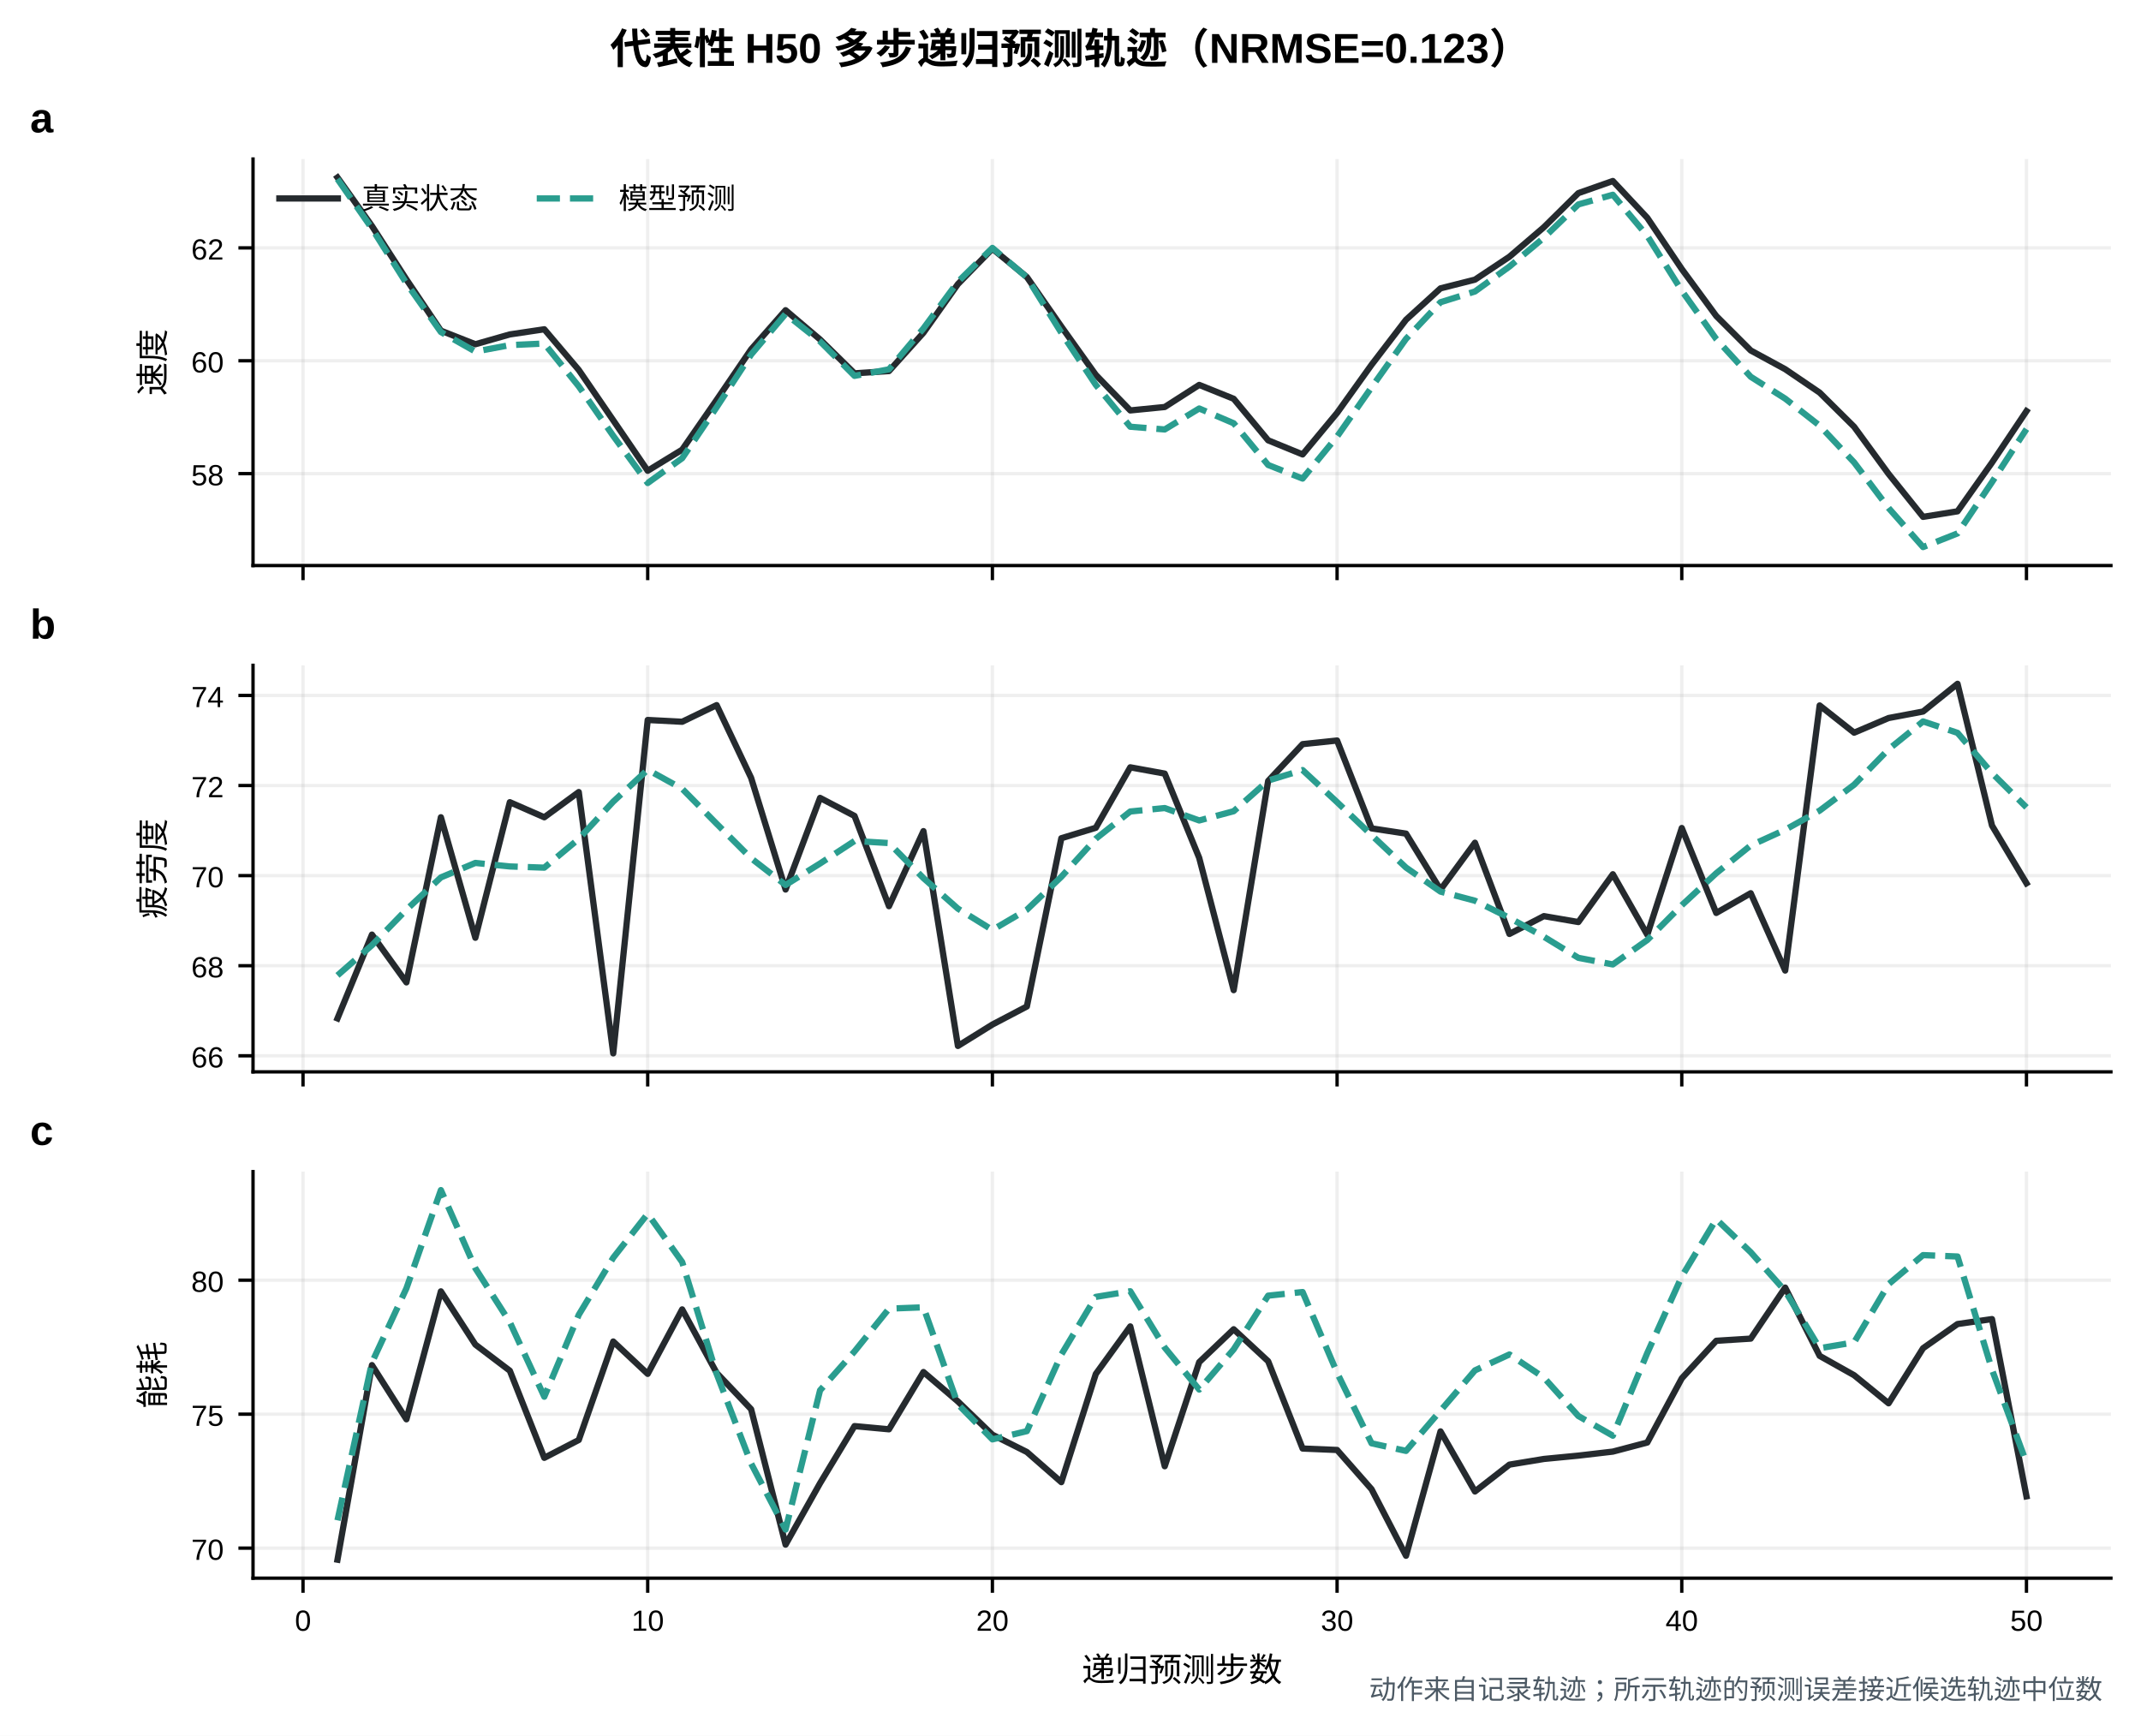
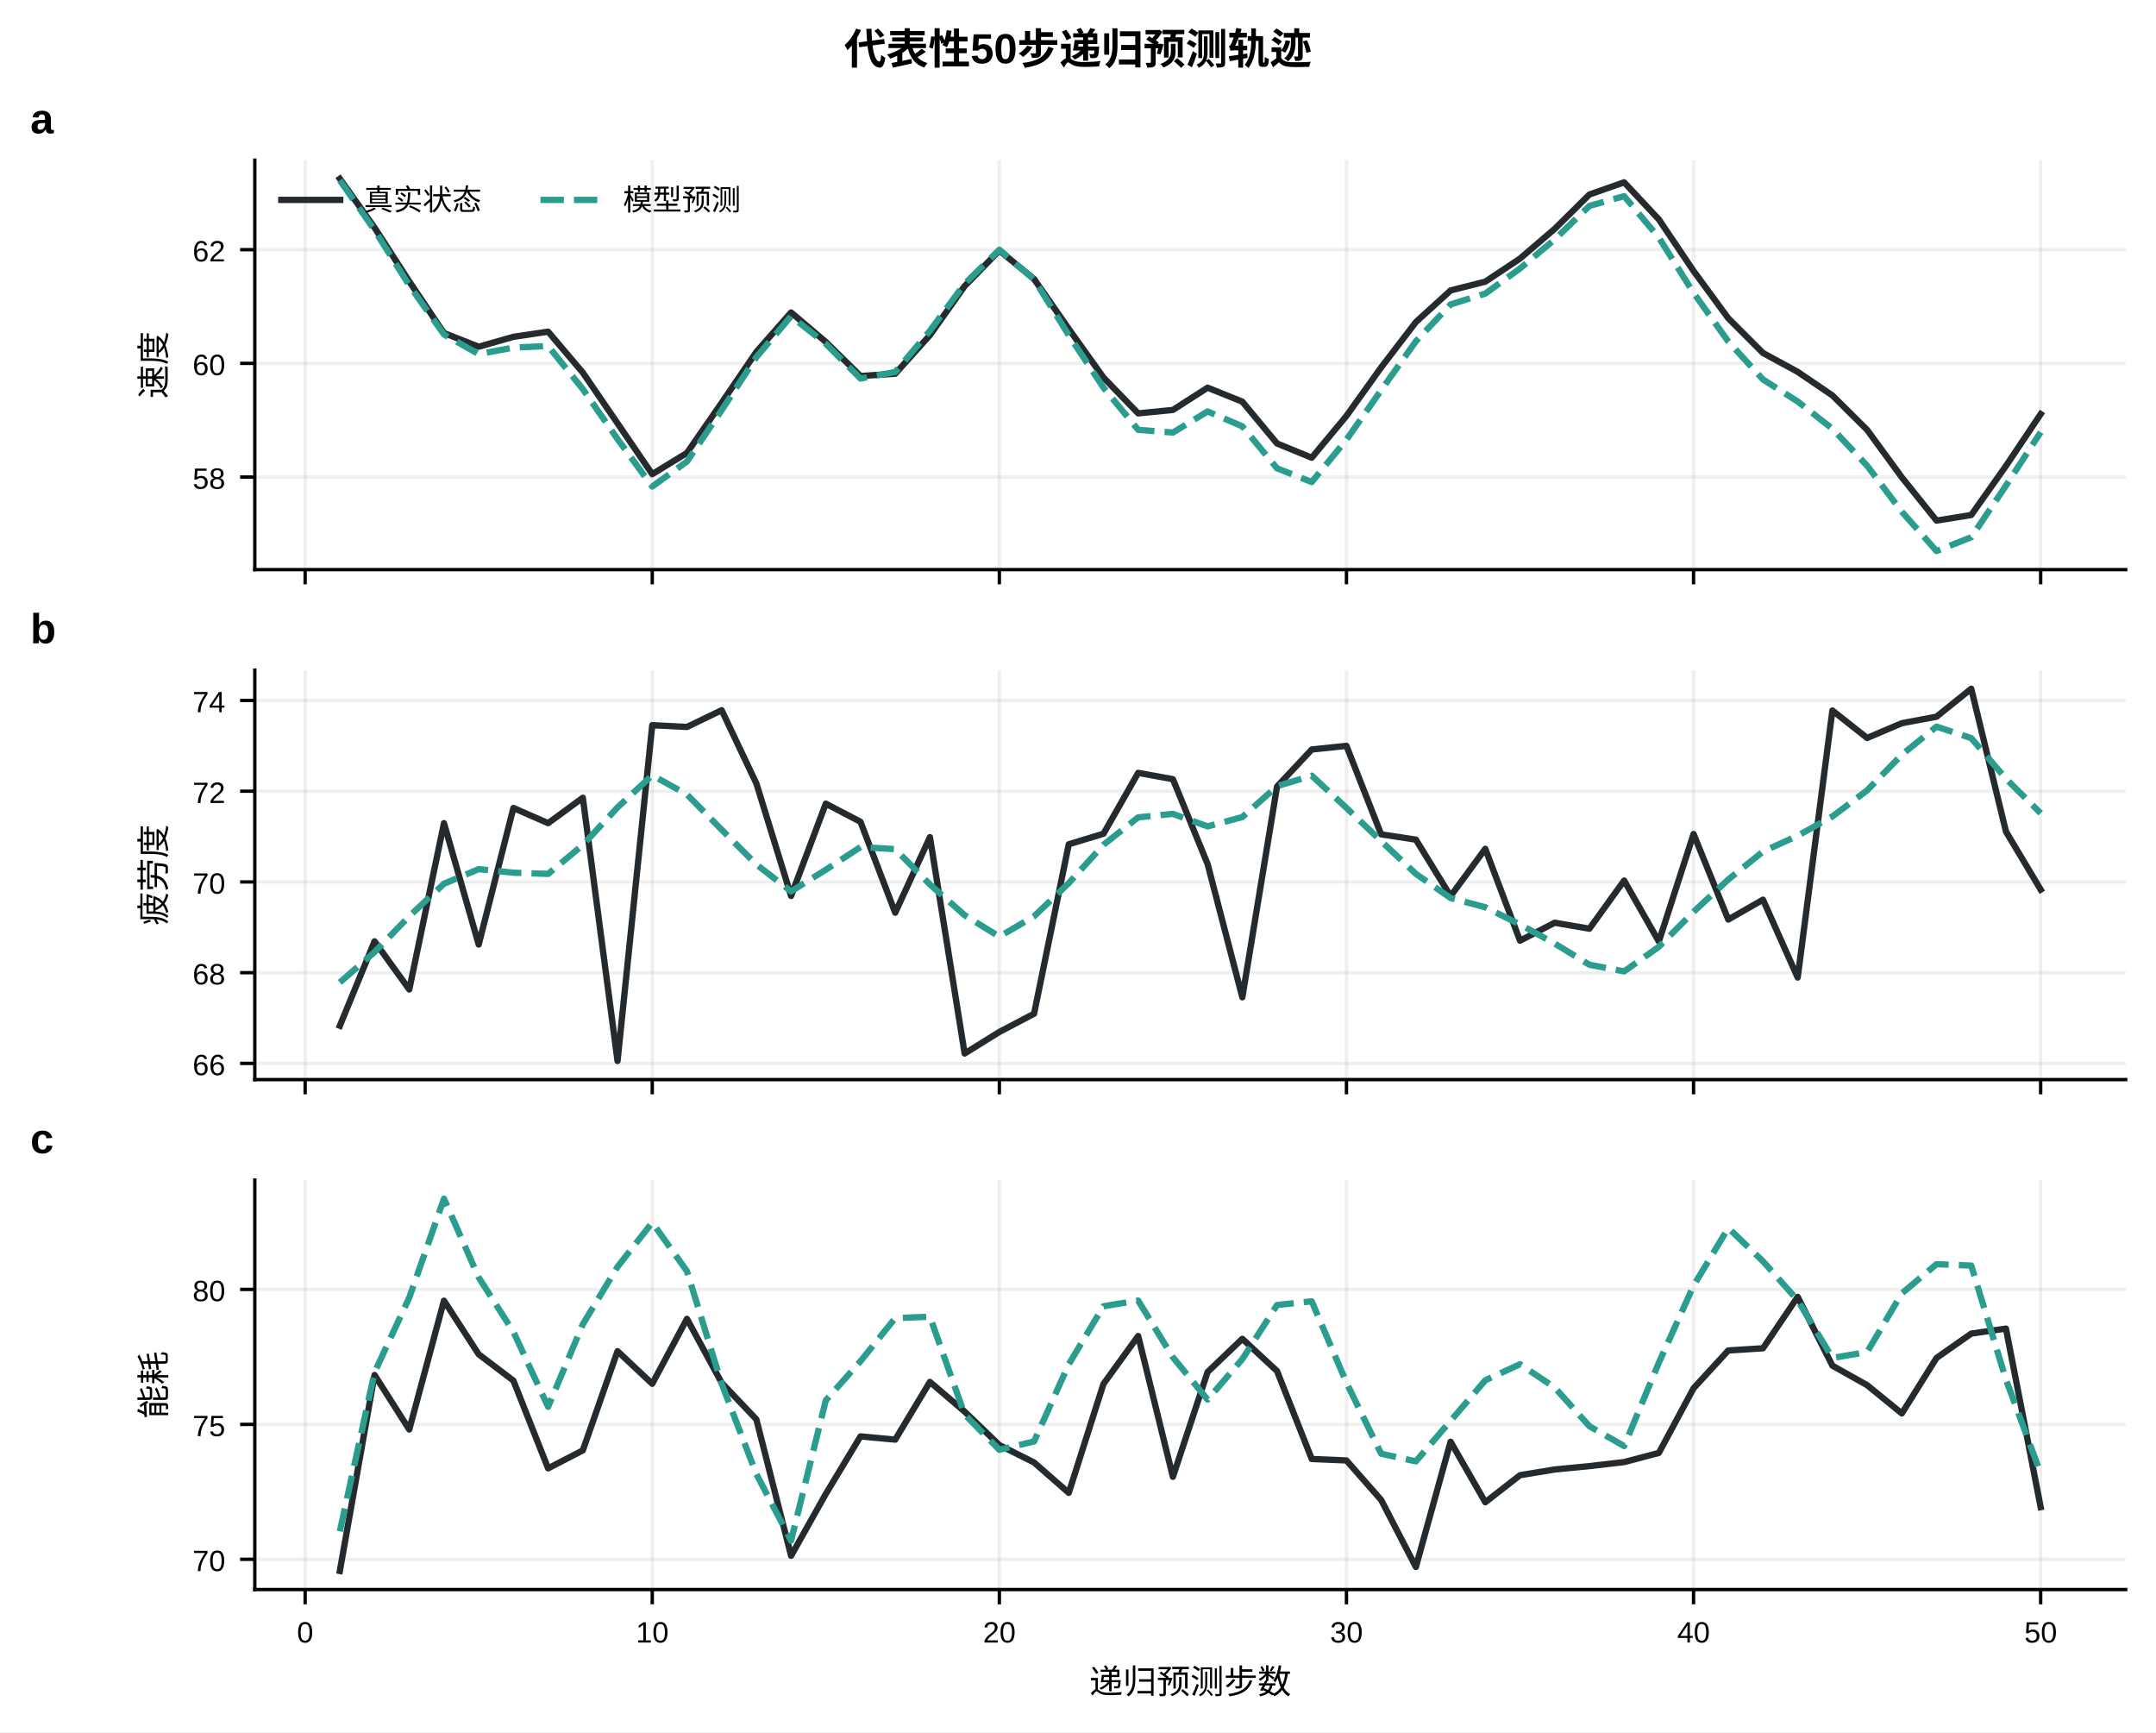
- <svg xmlns="http://www.w3.org/2000/svg" xmlns:xlink="http://www.w3.org/1999/xlink" width="512.399pt" height="415.409pt" viewBox="0 0 512.399 415.409" version="1.1">
+ <svg xmlns="http://www.w3.org/2000/svg" xmlns:xlink="http://www.w3.org/1999/xlink" width="512.399pt" height="411.6pt" viewBox="0 0 512.399 411.6" version="1.1">
  <defs>
    <style type="text/css">*{stroke-linejoin: round; stroke-linecap: butt}</style>
  </defs>
  <g id="figure_1">
    <g id="patch_1">
-       <path d="M 0 415.409 L 512.399 415.409 L 512.399 0 L 0 0 z " style="fill: #ffffff" />
+       <path d="M 0 411.6 L 512.399 411.6 L 512.399 0 L 0 0 z " style="fill: #ffffff" />
    </g>
    <g id="axes_1">
      <g id="patch_2">
        <path d="M 60.557 135.346 L 505.199 135.346 L 505.199 38.055 L 60.557 38.055 z " style="fill: #ffffff" />
      </g>
      <g id="matplotlib.axis_1">
        <g id="xtick_1">
          <g id="line2d_1">
-             <path d="M 72.519 135.346 L 72.519 38.055 " clip-path="url(#p8d17794833)" style="fill: none; stroke: #b0b0b0; stroke-opacity: 0.2; stroke-width: 0.8; stroke-linecap: square" />
+             <path d="M 72.519 135.346 L 72.519 38.055 " clip-path="url(#pbcc65c9c2d)" style="fill: none; stroke: #b0b0b0; stroke-opacity: 0.2; stroke-width: 0.8; stroke-linecap: square" />
          </g>
          <g id="line2d_2">
            <defs>
-               <path id="m38cd60b687" d="M 0 0 L 0 3.5 " style="stroke: #000000; stroke-width: 0.8" />
+               <path id="m2864d5e610" d="M 0 0 L 0 3.5 " style="stroke: #000000; stroke-width: 0.8" />
            </defs>
            <g>
-               <use xlink:href="#m38cd60b687" x="72.519" y="135.346" style="stroke: #000000; stroke-width: 0.8" />
+               <use xlink:href="#m2864d5e610" x="72.519" y="135.346" style="stroke: #000000; stroke-width: 0.8" />
            </g>
          </g>
        </g>
        <g id="xtick_2">
          <g id="line2d_3">
-             <path d="M 155.013 135.346 L 155.013 38.055 " clip-path="url(#p8d17794833)" style="fill: none; stroke: #b0b0b0; stroke-opacity: 0.2; stroke-width: 0.8; stroke-linecap: square" />
+             <path d="M 155.013 135.346 L 155.013 38.055 " clip-path="url(#pbcc65c9c2d)" style="fill: none; stroke: #b0b0b0; stroke-opacity: 0.2; stroke-width: 0.8; stroke-linecap: square" />
          </g>
          <g id="line2d_4">
            <g>
-               <use xlink:href="#m38cd60b687" x="155.013" y="135.346" style="stroke: #000000; stroke-width: 0.8" />
+               <use xlink:href="#m2864d5e610" x="155.013" y="135.346" style="stroke: #000000; stroke-width: 0.8" />
            </g>
          </g>
        </g>
        <g id="xtick_3">
          <g id="line2d_5">
-             <path d="M 237.507 135.346 L 237.507 38.055 " clip-path="url(#p8d17794833)" style="fill: none; stroke: #b0b0b0; stroke-opacity: 0.2; stroke-width: 0.8; stroke-linecap: square" />
+             <path d="M 237.507 135.346 L 237.507 38.055 " clip-path="url(#pbcc65c9c2d)" style="fill: none; stroke: #b0b0b0; stroke-opacity: 0.2; stroke-width: 0.8; stroke-linecap: square" />
          </g>
          <g id="line2d_6">
            <g>
-               <use xlink:href="#m38cd60b687" x="237.507" y="135.346" style="stroke: #000000; stroke-width: 0.8" />
+               <use xlink:href="#m2864d5e610" x="237.507" y="135.346" style="stroke: #000000; stroke-width: 0.8" />
            </g>
          </g>
        </g>
        <g id="xtick_4">
          <g id="line2d_7">
-             <path d="M 320 135.346 L 320 38.055 " clip-path="url(#p8d17794833)" style="fill: none; stroke: #b0b0b0; stroke-opacity: 0.2; stroke-width: 0.8; stroke-linecap: square" />
+             <path d="M 320 135.346 L 320 38.055 " clip-path="url(#pbcc65c9c2d)" style="fill: none; stroke: #b0b0b0; stroke-opacity: 0.2; stroke-width: 0.8; stroke-linecap: square" />
          </g>
          <g id="line2d_8">
            <g>
-               <use xlink:href="#m38cd60b687" x="320" y="135.346" style="stroke: #000000; stroke-width: 0.8" />
+               <use xlink:href="#m2864d5e610" x="320" y="135.346" style="stroke: #000000; stroke-width: 0.8" />
            </g>
          </g>
        </g>
        <g id="xtick_5">
          <g id="line2d_9">
-             <path d="M 402.494 135.346 L 402.494 38.055 " clip-path="url(#p8d17794833)" style="fill: none; stroke: #b0b0b0; stroke-opacity: 0.2; stroke-width: 0.8; stroke-linecap: square" />
+             <path d="M 402.494 135.346 L 402.494 38.055 " clip-path="url(#pbcc65c9c2d)" style="fill: none; stroke: #b0b0b0; stroke-opacity: 0.2; stroke-width: 0.8; stroke-linecap: square" />
          </g>
          <g id="line2d_10">
            <g>
-               <use xlink:href="#m38cd60b687" x="402.494" y="135.346" style="stroke: #000000; stroke-width: 0.8" />
+               <use xlink:href="#m2864d5e610" x="402.494" y="135.346" style="stroke: #000000; stroke-width: 0.8" />
            </g>
          </g>
        </g>
        <g id="xtick_6">
          <g id="line2d_11">
-             <path d="M 484.988 135.346 L 484.988 38.055 " clip-path="url(#p8d17794833)" style="fill: none; stroke: #b0b0b0; stroke-opacity: 0.2; stroke-width: 0.8; stroke-linecap: square" />
+             <path d="M 484.988 135.346 L 484.988 38.055 " clip-path="url(#pbcc65c9c2d)" style="fill: none; stroke: #b0b0b0; stroke-opacity: 0.2; stroke-width: 0.8; stroke-linecap: square" />
          </g>
          <g id="line2d_12">
            <g>
-               <use xlink:href="#m38cd60b687" x="484.988" y="135.346" style="stroke: #000000; stroke-width: 0.8" />
+               <use xlink:href="#m2864d5e610" x="484.988" y="135.346" style="stroke: #000000; stroke-width: 0.8" />
            </g>
          </g>
        </g>
      </g>
      <g id="matplotlib.axis_2">
        <g id="ytick_1">
          <g id="line2d_13">
-             <path d="M 60.557 113.352 L 505.199 113.352 " clip-path="url(#p8d17794833)" style="fill: none; stroke: #b0b0b0; stroke-opacity: 0.2; stroke-width: 0.8; stroke-linecap: square" />
+             <path d="M 60.557 113.352 L 505.199 113.352 " clip-path="url(#pbcc65c9c2d)" style="fill: none; stroke: #b0b0b0; stroke-opacity: 0.2; stroke-width: 0.8; stroke-linecap: square" />
          </g>
          <g id="line2d_14">
            <defs>
-               <path id="m1adb7c3f3a" d="M 0 0 L -3.5 0 " style="stroke: #000000; stroke-width: 0.8" />
+               <path id="m65faaedd4c" d="M 0 0 L -3.5 0 " style="stroke: #000000; stroke-width: 0.8" />
            </defs>
            <g>
-               <use xlink:href="#m1adb7c3f3a" x="60.557" y="113.352" style="stroke: #000000; stroke-width: 0.8" />
+               <use xlink:href="#m65faaedd4c" x="60.557" y="113.352" style="stroke: #000000; stroke-width: 0.8" />
            </g>
          </g>
          <g id="text_1">
            <text style="font: 7px 'Microsoft YaHei', 'Arial', 'DejaVu Sans', sans-serif; text-anchor: end" x="53.557" y="116.149" transform="rotate(-0 53.55707 116.1493)">58</text>
          </g>
        </g>
        <g id="ytick_2">
          <g id="line2d_15">
-             <path d="M 60.557 86.337 L 505.199 86.337 " clip-path="url(#p8d17794833)" style="fill: none; stroke: #b0b0b0; stroke-opacity: 0.2; stroke-width: 0.8; stroke-linecap: square" />
+             <path d="M 60.557 86.337 L 505.199 86.337 " clip-path="url(#pbcc65c9c2d)" style="fill: none; stroke: #b0b0b0; stroke-opacity: 0.2; stroke-width: 0.8; stroke-linecap: square" />
          </g>
          <g id="line2d_16">
            <g>
-               <use xlink:href="#m1adb7c3f3a" x="60.557" y="86.337" style="stroke: #000000; stroke-width: 0.8" />
+               <use xlink:href="#m65faaedd4c" x="60.557" y="86.337" style="stroke: #000000; stroke-width: 0.8" />
            </g>
          </g>
          <g id="text_2">
            <text style="font: 7px 'Microsoft YaHei', 'Arial', 'DejaVu Sans', sans-serif; text-anchor: end" x="53.557" y="89.135" transform="rotate(-0 53.55707 89.1352)">60</text>
          </g>
        </g>
        <g id="ytick_3">
          <g id="line2d_17">
-             <path d="M 60.557 59.323 L 505.199 59.323 " clip-path="url(#p8d17794833)" style="fill: none; stroke: #b0b0b0; stroke-opacity: 0.2; stroke-width: 0.8; stroke-linecap: square" />
+             <path d="M 60.557 59.323 L 505.199 59.323 " clip-path="url(#pbcc65c9c2d)" style="fill: none; stroke: #b0b0b0; stroke-opacity: 0.2; stroke-width: 0.8; stroke-linecap: square" />
          </g>
          <g id="line2d_18">
            <g>
-               <use xlink:href="#m1adb7c3f3a" x="60.557" y="59.323" style="stroke: #000000; stroke-width: 0.8" />
+               <use xlink:href="#m65faaedd4c" x="60.557" y="59.323" style="stroke: #000000; stroke-width: 0.8" />
            </g>
          </g>
          <g id="text_3">
            <text style="font: 7px 'Microsoft YaHei', 'Arial', 'DejaVu Sans', sans-serif; text-anchor: end" x="53.557" y="62.121" transform="rotate(-0 53.55707 62.12107)">62</text>
          </g>
        </g>
        <g id="text_4">
          <text style="font: 8px 'Microsoft YaHei', 'Arial', 'DejaVu Sans', sans-serif; text-anchor: middle" x="39.359" y="86.701" transform="rotate(-90 39.35863 86.70052)">速度</text>
        </g>
      </g>
      <g id="line2d_19">
-         <path d="M 80.768 42.477 L 89.017 54.086 L 97.267 66.876 L 105.516 79.131 L 113.766 82.382 L 122.015 80.031 L 130.264 78.801 L 138.514 88.536 L 146.763 100.578 L 155.013 112.661 L 163.262 107.614 L 171.511 95.713 L 179.761 83.61 L 188.01 74.239 L 196.26 81.24 L 204.509 89.346 L 212.758 88.801 L 221.008 79.63 L 229.257 67.982 L 237.507 59.529 L 245.756 66.294 L 254.005 78.151 L 262.255 89.704 L 270.504 98.221 L 278.754 97.402 L 287.003 92.115 L 295.252 95.434 L 303.502 105.375 L 311.751 108.752 L 320 98.816 L 328.25 87.298 L 336.499 76.527 L 344.749 69.009 L 352.998 66.925 L 361.247 61.437 L 369.497 54.371 L 377.746 46.214 L 385.996 43.318 L 394.245 52.134 L 402.494 64.382 L 410.744 75.619 L 418.993 83.869 L 427.243 88.352 L 435.492 93.958 L 443.741 102.133 L 451.991 113.418 L 460.24 123.694 L 468.49 122.366 L 476.739 110.703 L 484.988 98.387 " clip-path="url(#p8d17794833)" style="fill: none; stroke: #252a2e; stroke-width: 1.5; stroke-linecap: square" />
+         <path d="M 80.768 42.477 L 89.017 54.086 L 97.267 66.876 L 105.516 79.131 L 113.766 82.382 L 122.015 80.031 L 130.264 78.801 L 138.514 88.536 L 146.763 100.578 L 155.013 112.661 L 163.262 107.614 L 171.511 95.713 L 179.761 83.61 L 188.01 74.239 L 196.26 81.24 L 204.509 89.346 L 212.758 88.801 L 221.008 79.63 L 229.257 67.982 L 237.507 59.529 L 245.756 66.294 L 254.005 78.151 L 262.255 89.704 L 270.504 98.221 L 278.754 97.402 L 287.003 92.115 L 295.252 95.434 L 303.502 105.375 L 311.751 108.752 L 320 98.816 L 328.25 87.298 L 336.499 76.527 L 344.749 69.009 L 352.998 66.925 L 361.247 61.437 L 369.497 54.371 L 377.746 46.214 L 385.996 43.318 L 394.245 52.134 L 402.494 64.382 L 410.744 75.619 L 418.993 83.869 L 427.243 88.352 L 435.492 93.958 L 443.741 102.133 L 451.991 113.418 L 460.24 123.694 L 468.49 122.366 L 476.739 110.703 L 484.988 98.387 " clip-path="url(#pbcc65c9c2d)" style="fill: none; stroke: #252a2e; stroke-width: 1.5; stroke-linecap: square" />
      </g>
      <g id="line2d_20">
-         <path d="M 80.768 42.838 L 89.017 54.691 L 97.267 67.796 L 105.516 79.461 L 113.766 84.137 L 122.015 82.594 L 130.264 82.214 L 138.514 92.46 L 146.763 104.307 L 155.013 115.594 L 163.262 109.659 L 171.511 97.458 L 179.761 84.851 L 188.01 75.128 L 196.26 81.688 L 204.509 89.95 L 212.758 88.385 L 221.008 78.591 L 229.257 67.435 L 237.507 59.33 L 245.756 66.375 L 254.005 79.64 L 262.255 92.104 L 270.504 102.126 L 278.754 102.776 L 287.003 97.758 L 295.252 101.291 L 303.502 111.276 L 311.751 114.53 L 320 104.473 L 328.25 92.704 L 336.499 81.097 L 344.749 72.328 L 352.998 69.76 L 361.247 63.794 L 369.497 56.883 L 377.746 48.923 L 385.996 46.608 L 394.245 56.456 L 402.494 69.578 L 410.744 81.137 L 418.993 90.164 L 427.243 95.396 L 435.492 101.868 L 443.741 110.658 L 451.991 121.586 L 460.24 130.924 L 468.49 127.654 L 476.739 115.382 L 484.988 102.689 " clip-path="url(#p8d17794833)" style="fill: none; stroke-dasharray: 5.55,2.4; stroke-dashoffset: 0; stroke: #2a9d8f; stroke-width: 1.5" />
+         <path d="M 80.768 42.838 L 89.017 54.691 L 97.267 67.796 L 105.516 79.461 L 113.766 84.137 L 122.015 82.594 L 130.264 82.214 L 138.514 92.46 L 146.763 104.307 L 155.013 115.594 L 163.262 109.659 L 171.511 97.458 L 179.761 84.851 L 188.01 75.128 L 196.26 81.688 L 204.509 89.95 L 212.758 88.385 L 221.008 78.591 L 229.257 67.435 L 237.507 59.33 L 245.756 66.375 L 254.005 79.64 L 262.255 92.104 L 270.504 102.126 L 278.754 102.776 L 287.003 97.758 L 295.252 101.291 L 303.502 111.276 L 311.751 114.53 L 320 104.473 L 328.25 92.704 L 336.499 81.097 L 344.749 72.328 L 352.998 69.76 L 361.247 63.794 L 369.497 56.883 L 377.746 48.923 L 385.996 46.608 L 394.245 56.456 L 402.494 69.578 L 410.744 81.137 L 418.993 90.164 L 427.243 95.396 L 435.492 101.868 L 443.741 110.658 L 451.991 121.586 L 460.24 130.924 L 468.49 127.654 L 476.739 115.382 L 484.988 102.689 " clip-path="url(#pbcc65c9c2d)" style="fill: none; stroke-dasharray: 5.55,2.4; stroke-dashoffset: 0; stroke: #2a9d8f; stroke-width: 1.5" />
      </g>
      <g id="patch_3">
        <path d="M 60.557 135.346 L 60.557 38.055 " style="fill: none; stroke: #000000; stroke-width: 0.8; stroke-linejoin: miter; stroke-linecap: square" />
      </g>
      <g id="patch_4">
        <path d="M 60.557 135.346 L 505.199 135.346 " style="fill: none; stroke: #000000; stroke-width: 0.8; stroke-linejoin: miter; stroke-linecap: square" />
      </g>
      <g id="text_5">
        <text style="font: 700 10px 'Microsoft YaHei', 'Arial', 'DejaVu Sans', sans-serif; text-anchor: start" x="7.2" y="31.677" transform="rotate(-0 7.2 31.67696)">a</text>
      </g>
      <g id="legend_1">
        <g id="line2d_21">
          <path d="M 66.857 47.5 L 73.857 47.5 L 80.857 47.5 " style="fill: none; stroke: #252a2e; stroke-width: 1.5; stroke-linecap: square" />
        </g>
        <g id="text_6">
          <text style="font: 7px 'Microsoft YaHei', 'Arial', 'DejaVu Sans', sans-serif; text-anchor: start" x="86.457" y="49.95" transform="rotate(-0 86.45707 49.9502)">真实状态</text>
        </g>
        <g id="line2d_22">
          <path d="M 128.457 47.5 L 135.457 47.5 L 142.457 47.5 " style="fill: none; stroke-dasharray: 5.55,2.4; stroke-dashoffset: 0; stroke: #2a9d8f; stroke-width: 1.5" />
        </g>
        <g id="text_7">
          <text style="font: 7px 'Microsoft YaHei', 'Arial', 'DejaVu Sans', sans-serif; text-anchor: start" x="148.057" y="49.95" transform="rotate(-0 148.0571 49.9502)">模型预测</text>
        </g>
      </g>
    </g>
    <g id="axes_2">
      <g id="patch_5">
        <path d="M 60.557 256.513 L 505.199 256.513 L 505.199 159.221 L 60.557 159.221 z " style="fill: #ffffff" />
      </g>
      <g id="matplotlib.axis_3">
        <g id="xtick_7">
          <g id="line2d_23">
-             <path d="M 72.519 256.513 L 72.519 159.221 " clip-path="url(#p8d92308e08)" style="fill: none; stroke: #b0b0b0; stroke-opacity: 0.2; stroke-width: 0.8; stroke-linecap: square" />
+             <path d="M 72.519 256.513 L 72.519 159.221 " clip-path="url(#p72d948bd3f)" style="fill: none; stroke: #b0b0b0; stroke-opacity: 0.2; stroke-width: 0.8; stroke-linecap: square" />
          </g>
          <g id="line2d_24">
            <g>
-               <use xlink:href="#m38cd60b687" x="72.519" y="256.513" style="stroke: #000000; stroke-width: 0.8" />
+               <use xlink:href="#m2864d5e610" x="72.519" y="256.513" style="stroke: #000000; stroke-width: 0.8" />
            </g>
          </g>
        </g>
        <g id="xtick_8">
          <g id="line2d_25">
-             <path d="M 155.013 256.513 L 155.013 159.221 " clip-path="url(#p8d92308e08)" style="fill: none; stroke: #b0b0b0; stroke-opacity: 0.2; stroke-width: 0.8; stroke-linecap: square" />
+             <path d="M 155.013 256.513 L 155.013 159.221 " clip-path="url(#p72d948bd3f)" style="fill: none; stroke: #b0b0b0; stroke-opacity: 0.2; stroke-width: 0.8; stroke-linecap: square" />
          </g>
          <g id="line2d_26">
            <g>
-               <use xlink:href="#m38cd60b687" x="155.013" y="256.513" style="stroke: #000000; stroke-width: 0.8" />
+               <use xlink:href="#m2864d5e610" x="155.013" y="256.513" style="stroke: #000000; stroke-width: 0.8" />
            </g>
          </g>
        </g>
        <g id="xtick_9">
          <g id="line2d_27">
-             <path d="M 237.507 256.513 L 237.507 159.221 " clip-path="url(#p8d92308e08)" style="fill: none; stroke: #b0b0b0; stroke-opacity: 0.2; stroke-width: 0.8; stroke-linecap: square" />
+             <path d="M 237.507 256.513 L 237.507 159.221 " clip-path="url(#p72d948bd3f)" style="fill: none; stroke: #b0b0b0; stroke-opacity: 0.2; stroke-width: 0.8; stroke-linecap: square" />
          </g>
          <g id="line2d_28">
            <g>
-               <use xlink:href="#m38cd60b687" x="237.507" y="256.513" style="stroke: #000000; stroke-width: 0.8" />
+               <use xlink:href="#m2864d5e610" x="237.507" y="256.513" style="stroke: #000000; stroke-width: 0.8" />
            </g>
          </g>
        </g>
        <g id="xtick_10">
          <g id="line2d_29">
-             <path d="M 320 256.513 L 320 159.221 " clip-path="url(#p8d92308e08)" style="fill: none; stroke: #b0b0b0; stroke-opacity: 0.2; stroke-width: 0.8; stroke-linecap: square" />
+             <path d="M 320 256.513 L 320 159.221 " clip-path="url(#p72d948bd3f)" style="fill: none; stroke: #b0b0b0; stroke-opacity: 0.2; stroke-width: 0.8; stroke-linecap: square" />
          </g>
          <g id="line2d_30">
            <g>
-               <use xlink:href="#m38cd60b687" x="320" y="256.513" style="stroke: #000000; stroke-width: 0.8" />
+               <use xlink:href="#m2864d5e610" x="320" y="256.513" style="stroke: #000000; stroke-width: 0.8" />
            </g>
          </g>
        </g>
        <g id="xtick_11">
          <g id="line2d_31">
-             <path d="M 402.494 256.513 L 402.494 159.221 " clip-path="url(#p8d92308e08)" style="fill: none; stroke: #b0b0b0; stroke-opacity: 0.2; stroke-width: 0.8; stroke-linecap: square" />
+             <path d="M 402.494 256.513 L 402.494 159.221 " clip-path="url(#p72d948bd3f)" style="fill: none; stroke: #b0b0b0; stroke-opacity: 0.2; stroke-width: 0.8; stroke-linecap: square" />
          </g>
          <g id="line2d_32">
            <g>
-               <use xlink:href="#m38cd60b687" x="402.494" y="256.513" style="stroke: #000000; stroke-width: 0.8" />
+               <use xlink:href="#m2864d5e610" x="402.494" y="256.513" style="stroke: #000000; stroke-width: 0.8" />
            </g>
          </g>
        </g>
        <g id="xtick_12">
          <g id="line2d_33">
-             <path d="M 484.988 256.513 L 484.988 159.221 " clip-path="url(#p8d92308e08)" style="fill: none; stroke: #b0b0b0; stroke-opacity: 0.2; stroke-width: 0.8; stroke-linecap: square" />
+             <path d="M 484.988 256.513 L 484.988 159.221 " clip-path="url(#p72d948bd3f)" style="fill: none; stroke: #b0b0b0; stroke-opacity: 0.2; stroke-width: 0.8; stroke-linecap: square" />
          </g>
          <g id="line2d_34">
            <g>
-               <use xlink:href="#m38cd60b687" x="484.988" y="256.513" style="stroke: #000000; stroke-width: 0.8" />
+               <use xlink:href="#m2864d5e610" x="484.988" y="256.513" style="stroke: #000000; stroke-width: 0.8" />
            </g>
          </g>
        </g>
      </g>
      <g id="matplotlib.axis_4">
        <g id="ytick_4">
          <g id="line2d_35">
-             <path d="M 60.557 252.67 L 505.199 252.67 " clip-path="url(#p8d92308e08)" style="fill: none; stroke: #b0b0b0; stroke-opacity: 0.2; stroke-width: 0.8; stroke-linecap: square" />
+             <path d="M 60.557 252.67 L 505.199 252.67 " clip-path="url(#p72d948bd3f)" style="fill: none; stroke: #b0b0b0; stroke-opacity: 0.2; stroke-width: 0.8; stroke-linecap: square" />
          </g>
          <g id="line2d_36">
            <g>
-               <use xlink:href="#m1adb7c3f3a" x="60.557" y="252.67" style="stroke: #000000; stroke-width: 0.8" />
+               <use xlink:href="#m65faaedd4c" x="60.557" y="252.67" style="stroke: #000000; stroke-width: 0.8" />
            </g>
          </g>
          <g id="text_8">
            <text style="font: 7px 'Microsoft YaHei', 'Arial', 'DejaVu Sans', sans-serif; text-anchor: end" x="53.557" y="255.468" transform="rotate(-0 53.55707 255.4677)">66</text>
          </g>
        </g>
        <g id="ytick_5">
          <g id="line2d_37">
-             <path d="M 60.557 231.11 L 505.199 231.11 " clip-path="url(#p8d92308e08)" style="fill: none; stroke: #b0b0b0; stroke-opacity: 0.2; stroke-width: 0.8; stroke-linecap: square" />
+             <path d="M 60.557 231.11 L 505.199 231.11 " clip-path="url(#p72d948bd3f)" style="fill: none; stroke: #b0b0b0; stroke-opacity: 0.2; stroke-width: 0.8; stroke-linecap: square" />
          </g>
          <g id="line2d_38">
            <g>
-               <use xlink:href="#m1adb7c3f3a" x="60.557" y="231.11" style="stroke: #000000; stroke-width: 0.8" />
+               <use xlink:href="#m65faaedd4c" x="60.557" y="231.11" style="stroke: #000000; stroke-width: 0.8" />
            </g>
          </g>
          <g id="text_9">
            <text style="font: 7px 'Microsoft YaHei', 'Arial', 'DejaVu Sans', sans-serif; text-anchor: end" x="53.557" y="233.908" transform="rotate(-0 53.55707 233.9082)">68</text>
          </g>
        </g>
        <g id="ytick_6">
          <g id="line2d_39">
-             <path d="M 60.557 209.551 L 505.199 209.551 " clip-path="url(#p8d92308e08)" style="fill: none; stroke: #b0b0b0; stroke-opacity: 0.2; stroke-width: 0.8; stroke-linecap: square" />
+             <path d="M 60.557 209.551 L 505.199 209.551 " clip-path="url(#p72d948bd3f)" style="fill: none; stroke: #b0b0b0; stroke-opacity: 0.2; stroke-width: 0.8; stroke-linecap: square" />
          </g>
          <g id="line2d_40">
            <g>
-               <use xlink:href="#m1adb7c3f3a" x="60.557" y="209.551" style="stroke: #000000; stroke-width: 0.8" />
+               <use xlink:href="#m65faaedd4c" x="60.557" y="209.551" style="stroke: #000000; stroke-width: 0.8" />
            </g>
          </g>
          <g id="text_10">
            <text style="font: 7px 'Microsoft YaHei', 'Arial', 'DejaVu Sans', sans-serif; text-anchor: end" x="53.557" y="212.349" transform="rotate(-0 53.55707 212.3487)">70</text>
          </g>
        </g>
        <g id="ytick_7">
          <g id="line2d_41">
-             <path d="M 60.557 187.991 L 505.199 187.991 " clip-path="url(#p8d92308e08)" style="fill: none; stroke: #b0b0b0; stroke-opacity: 0.2; stroke-width: 0.8; stroke-linecap: square" />
+             <path d="M 60.557 187.991 L 505.199 187.991 " clip-path="url(#p72d948bd3f)" style="fill: none; stroke: #b0b0b0; stroke-opacity: 0.2; stroke-width: 0.8; stroke-linecap: square" />
          </g>
          <g id="line2d_42">
            <g>
-               <use xlink:href="#m1adb7c3f3a" x="60.557" y="187.991" style="stroke: #000000; stroke-width: 0.8" />
+               <use xlink:href="#m65faaedd4c" x="60.557" y="187.991" style="stroke: #000000; stroke-width: 0.8" />
            </g>
          </g>
          <g id="text_11">
            <text style="font: 7px 'Microsoft YaHei', 'Arial', 'DejaVu Sans', sans-serif; text-anchor: end" x="53.557" y="190.789" transform="rotate(-0 53.55707 190.7892)">72</text>
          </g>
        </g>
        <g id="ytick_8">
          <g id="line2d_43">
-             <path d="M 60.557 166.432 L 505.199 166.432 " clip-path="url(#p8d92308e08)" style="fill: none; stroke: #b0b0b0; stroke-opacity: 0.2; stroke-width: 0.8; stroke-linecap: square" />
+             <path d="M 60.557 166.432 L 505.199 166.432 " clip-path="url(#p72d948bd3f)" style="fill: none; stroke: #b0b0b0; stroke-opacity: 0.2; stroke-width: 0.8; stroke-linecap: square" />
          </g>
          <g id="line2d_44">
            <g>
-               <use xlink:href="#m1adb7c3f3a" x="60.557" y="166.432" style="stroke: #000000; stroke-width: 0.8" />
+               <use xlink:href="#m65faaedd4c" x="60.557" y="166.432" style="stroke: #000000; stroke-width: 0.8" />
            </g>
          </g>
          <g id="text_12">
            <text style="font: 7px 'Microsoft YaHei', 'Arial', 'DejaVu Sans', sans-serif; text-anchor: end" x="53.557" y="169.23" transform="rotate(-0 53.55707 169.2297)">74</text>
          </g>
        </g>
        <g id="text_13">
          <text style="font: 8px 'Microsoft YaHei', 'Arial', 'DejaVu Sans', sans-serif; text-anchor: middle" x="39.359" y="207.867" transform="rotate(-90 39.35863 207.8673)">疲劳度</text>
        </g>
      </g>
      <g id="line2d_45">
-         <path d="M 80.768 243.725 L 89.017 223.665 L 97.267 235.102 L 105.516 195.584 L 113.766 224.423 L 122.015 191.977 L 130.264 195.585 L 138.514 189.55 L 146.763 252.091 L 155.013 172.301 L 163.262 172.729 L 171.511 168.747 L 179.761 186.153 L 188.01 212.878 L 196.26 190.95 L 204.509 195.263 L 212.758 216.864 L 221.008 198.904 L 229.257 250.313 L 237.507 245.191 L 245.756 240.864 L 254.005 200.6 L 262.255 198.102 L 270.504 183.632 L 278.754 185.135 L 287.003 205.303 L 295.252 236.96 L 303.502 186.893 L 311.751 178.085 L 320 177.217 L 328.25 198.243 L 336.499 199.497 L 344.749 212.918 L 352.998 201.679 L 361.247 223.51 L 369.497 219.242 L 377.746 220.659 L 385.996 209.22 L 394.245 223.703 L 402.494 198.159 L 410.744 218.484 L 418.993 213.763 L 427.243 232.268 L 435.492 168.824 L 443.741 175.342 L 451.991 171.836 L 460.24 170.283 L 468.49 163.644 L 476.739 197.573 L 484.988 211.38 " clip-path="url(#p8d92308e08)" style="fill: none; stroke: #252a2e; stroke-width: 1.5; stroke-linecap: square" />
+         <path d="M 80.768 243.725 L 89.017 223.665 L 97.267 235.102 L 105.516 195.584 L 113.766 224.423 L 122.015 191.977 L 130.264 195.585 L 138.514 189.55 L 146.763 252.091 L 155.013 172.301 L 163.262 172.729 L 171.511 168.747 L 179.761 186.153 L 188.01 212.878 L 196.26 190.95 L 204.509 195.263 L 212.758 216.864 L 221.008 198.904 L 229.257 250.313 L 237.507 245.191 L 245.756 240.864 L 254.005 200.6 L 262.255 198.102 L 270.504 183.632 L 278.754 185.135 L 287.003 205.303 L 295.252 236.96 L 303.502 186.893 L 311.751 178.085 L 320 177.217 L 328.25 198.243 L 336.499 199.497 L 344.749 212.918 L 352.998 201.679 L 361.247 223.51 L 369.497 219.242 L 377.746 220.659 L 385.996 209.22 L 394.245 223.703 L 402.494 198.159 L 410.744 218.484 L 418.993 213.763 L 427.243 232.268 L 435.492 168.824 L 443.741 175.342 L 451.991 171.836 L 460.24 170.283 L 468.49 163.644 L 476.739 197.573 L 484.988 211.38 " clip-path="url(#p72d948bd3f)" style="fill: none; stroke: #252a2e; stroke-width: 1.5; stroke-linecap: square" />
      </g>
      <g id="line2d_46">
-         <path d="M 80.768 233.426 L 89.017 226.206 L 97.267 217.707 L 105.516 209.981 L 113.766 206.512 L 122.015 207.354 L 130.264 207.643 L 138.514 200.763 L 146.763 191.843 L 155.013 184.207 L 163.262 188.766 L 171.511 197.137 L 179.761 205.389 L 188.01 211.791 L 196.26 206.652 L 204.509 201.259 L 212.758 201.76 L 221.008 210.146 L 229.257 217.454 L 237.507 222.551 L 245.756 217.714 L 254.005 209.829 L 262.255 200.725 L 270.504 194.203 L 278.754 193.379 L 287.003 196.35 L 295.252 194.138 L 303.502 186.804 L 311.751 184.289 L 320 191.963 L 328.25 199.854 L 336.499 207.622 L 344.749 213.375 L 352.998 215.557 L 361.247 219.663 L 369.497 224.188 L 377.746 229.224 L 385.996 230.805 L 394.245 224.956 L 402.494 216.64 L 410.744 208.978 L 418.993 202.329 L 427.243 198.572 L 435.492 193.997 L 443.741 187.794 L 451.991 179.324 L 460.24 172.647 L 468.49 175.383 L 476.739 185.022 L 484.988 193.216 " clip-path="url(#p8d92308e08)" style="fill: none; stroke-dasharray: 5.55,2.4; stroke-dashoffset: 0; stroke: #2a9d8f; stroke-width: 1.5" />
+         <path d="M 80.768 233.426 L 89.017 226.206 L 97.267 217.707 L 105.516 209.981 L 113.766 206.512 L 122.015 207.354 L 130.264 207.643 L 138.514 200.763 L 146.763 191.843 L 155.013 184.207 L 163.262 188.766 L 171.511 197.137 L 179.761 205.389 L 188.01 211.791 L 196.26 206.652 L 204.509 201.259 L 212.758 201.76 L 221.008 210.146 L 229.257 217.454 L 237.507 222.551 L 245.756 217.714 L 254.005 209.829 L 262.255 200.725 L 270.504 194.203 L 278.754 193.379 L 287.003 196.35 L 295.252 194.138 L 303.502 186.804 L 311.751 184.289 L 320 191.963 L 328.25 199.854 L 336.499 207.622 L 344.749 213.375 L 352.998 215.557 L 361.247 219.663 L 369.497 224.188 L 377.746 229.224 L 385.996 230.805 L 394.245 224.956 L 402.494 216.64 L 410.744 208.978 L 418.993 202.329 L 427.243 198.572 L 435.492 193.997 L 443.741 187.794 L 451.991 179.324 L 460.24 172.647 L 468.49 175.383 L 476.739 185.022 L 484.988 193.216 " clip-path="url(#p72d948bd3f)" style="fill: none; stroke-dasharray: 5.55,2.4; stroke-dashoffset: 0; stroke: #2a9d8f; stroke-width: 1.5" />
      </g>
      <g id="patch_6">
        <path d="M 60.557 256.513 L 60.557 159.221 " style="fill: none; stroke: #000000; stroke-width: 0.8; stroke-linejoin: miter; stroke-linecap: square" />
      </g>
      <g id="patch_7">
        <path d="M 60.557 256.513 L 505.199 256.513 " style="fill: none; stroke: #000000; stroke-width: 0.8; stroke-linejoin: miter; stroke-linecap: square" />
      </g>
      <g id="text_14">
        <text style="font: 700 10px 'Microsoft YaHei', 'Arial', 'DejaVu Sans', sans-serif; text-anchor: start" x="7.2" y="152.844" transform="rotate(-0 7.2 152.8437)">b</text>
      </g>
    </g>
    <g id="axes_3">
      <g id="patch_8">
        <path d="M 60.557 377.68 L 505.199 377.68 L 505.199 280.388 L 60.557 280.388 z " style="fill: #ffffff" />
      </g>
      <g id="matplotlib.axis_5">
        <g id="xtick_13">
          <g id="line2d_47">
-             <path d="M 72.519 377.68 L 72.519 280.388 " clip-path="url(#pb595baa24a)" style="fill: none; stroke: #b0b0b0; stroke-opacity: 0.2; stroke-width: 0.8; stroke-linecap: square" />
+             <path d="M 72.519 377.68 L 72.519 280.388 " clip-path="url(#p43bc01ed94)" style="fill: none; stroke: #b0b0b0; stroke-opacity: 0.2; stroke-width: 0.8; stroke-linecap: square" />
          </g>
          <g id="line2d_48">
            <g>
-               <use xlink:href="#m38cd60b687" x="72.519" y="377.68" style="stroke: #000000; stroke-width: 0.8" />
+               <use xlink:href="#m2864d5e610" x="72.519" y="377.68" style="stroke: #000000; stroke-width: 0.8" />
            </g>
          </g>
          <g id="text_15">
            <text style="font: 7px 'Microsoft YaHei', 'Arial', 'DejaVu Sans', sans-serif; text-anchor: middle" x="72.519" y="390.276" transform="rotate(-0 72.51869 390.2756)">0</text>
          </g>
        </g>
        <g id="xtick_14">
          <g id="line2d_49">
-             <path d="M 155.013 377.68 L 155.013 280.388 " clip-path="url(#pb595baa24a)" style="fill: none; stroke: #b0b0b0; stroke-opacity: 0.2; stroke-width: 0.8; stroke-linecap: square" />
+             <path d="M 155.013 377.68 L 155.013 280.388 " clip-path="url(#p43bc01ed94)" style="fill: none; stroke: #b0b0b0; stroke-opacity: 0.2; stroke-width: 0.8; stroke-linecap: square" />
          </g>
          <g id="line2d_50">
            <g>
-               <use xlink:href="#m38cd60b687" x="155.013" y="377.68" style="stroke: #000000; stroke-width: 0.8" />
+               <use xlink:href="#m2864d5e610" x="155.013" y="377.68" style="stroke: #000000; stroke-width: 0.8" />
            </g>
          </g>
          <g id="text_16">
            <text style="font: 7px 'Microsoft YaHei', 'Arial', 'DejaVu Sans', sans-serif; text-anchor: middle" x="155.013" y="390.276" transform="rotate(-0 155.0126 390.2756)">10</text>
          </g>
        </g>
        <g id="xtick_15">
          <g id="line2d_51">
-             <path d="M 237.507 377.68 L 237.507 280.388 " clip-path="url(#pb595baa24a)" style="fill: none; stroke: #b0b0b0; stroke-opacity: 0.2; stroke-width: 0.8; stroke-linecap: square" />
+             <path d="M 237.507 377.68 L 237.507 280.388 " clip-path="url(#p43bc01ed94)" style="fill: none; stroke: #b0b0b0; stroke-opacity: 0.2; stroke-width: 0.8; stroke-linecap: square" />
          </g>
          <g id="line2d_52">
            <g>
-               <use xlink:href="#m38cd60b687" x="237.507" y="377.68" style="stroke: #000000; stroke-width: 0.8" />
+               <use xlink:href="#m2864d5e610" x="237.507" y="377.68" style="stroke: #000000; stroke-width: 0.8" />
            </g>
          </g>
          <g id="text_17">
            <text style="font: 7px 'Microsoft YaHei', 'Arial', 'DejaVu Sans', sans-serif; text-anchor: middle" x="237.507" y="390.276" transform="rotate(-0 237.5065 390.2756)">20</text>
          </g>
        </g>
        <g id="xtick_16">
          <g id="line2d_53">
-             <path d="M 320 377.68 L 320 280.388 " clip-path="url(#pb595baa24a)" style="fill: none; stroke: #b0b0b0; stroke-opacity: 0.2; stroke-width: 0.8; stroke-linecap: square" />
+             <path d="M 320 377.68 L 320 280.388 " clip-path="url(#p43bc01ed94)" style="fill: none; stroke: #b0b0b0; stroke-opacity: 0.2; stroke-width: 0.8; stroke-linecap: square" />
          </g>
          <g id="line2d_54">
            <g>
-               <use xlink:href="#m38cd60b687" x="320" y="377.68" style="stroke: #000000; stroke-width: 0.8" />
+               <use xlink:href="#m2864d5e610" x="320" y="377.68" style="stroke: #000000; stroke-width: 0.8" />
            </g>
          </g>
          <g id="text_18">
            <text style="font: 7px 'Microsoft YaHei', 'Arial', 'DejaVu Sans', sans-serif; text-anchor: middle" x="320" y="390.276" transform="rotate(-0 320.0005 390.2756)">30</text>
          </g>
        </g>
        <g id="xtick_17">
          <g id="line2d_55">
-             <path d="M 402.494 377.68 L 402.494 280.388 " clip-path="url(#pb595baa24a)" style="fill: none; stroke: #b0b0b0; stroke-opacity: 0.2; stroke-width: 0.8; stroke-linecap: square" />
+             <path d="M 402.494 377.68 L 402.494 280.388 " clip-path="url(#p43bc01ed94)" style="fill: none; stroke: #b0b0b0; stroke-opacity: 0.2; stroke-width: 0.8; stroke-linecap: square" />
          </g>
          <g id="line2d_56">
            <g>
-               <use xlink:href="#m38cd60b687" x="402.494" y="377.68" style="stroke: #000000; stroke-width: 0.8" />
+               <use xlink:href="#m2864d5e610" x="402.494" y="377.68" style="stroke: #000000; stroke-width: 0.8" />
            </g>
          </g>
          <g id="text_19">
            <text style="font: 7px 'Microsoft YaHei', 'Arial', 'DejaVu Sans', sans-serif; text-anchor: middle" x="402.494" y="390.276" transform="rotate(-0 402.4944 390.2756)">40</text>
          </g>
        </g>
        <g id="xtick_18">
          <g id="line2d_57">
-             <path d="M 484.988 377.68 L 484.988 280.388 " clip-path="url(#pb595baa24a)" style="fill: none; stroke: #b0b0b0; stroke-opacity: 0.2; stroke-width: 0.8; stroke-linecap: square" />
+             <path d="M 484.988 377.68 L 484.988 280.388 " clip-path="url(#p43bc01ed94)" style="fill: none; stroke: #b0b0b0; stroke-opacity: 0.2; stroke-width: 0.8; stroke-linecap: square" />
          </g>
          <g id="line2d_58">
            <g>
-               <use xlink:href="#m38cd60b687" x="484.988" y="377.68" style="stroke: #000000; stroke-width: 0.8" />
+               <use xlink:href="#m2864d5e610" x="484.988" y="377.68" style="stroke: #000000; stroke-width: 0.8" />
            </g>
          </g>
          <g id="text_20">
            <text style="font: 7px 'Microsoft YaHei', 'Arial', 'DejaVu Sans', sans-serif; text-anchor: middle" x="484.988" y="390.276" transform="rotate(-0 484.9883 390.2756)">50</text>
          </g>
        </g>
        <g id="text_21">
          <text style="font: 8px 'Microsoft YaHei', 'Arial', 'DejaVu Sans', sans-serif; text-anchor: middle" x="282.878" y="402.411" transform="rotate(-0 282.8782 402.4108)">递归预测步数</text>
        </g>
      </g>
      <g id="matplotlib.axis_6">
        <g id="ytick_9">
          <g id="line2d_59">
-             <path d="M 60.557 370.495 L 505.199 370.495 " clip-path="url(#pb595baa24a)" style="fill: none; stroke: #b0b0b0; stroke-opacity: 0.2; stroke-width: 0.8; stroke-linecap: square" />
+             <path d="M 60.557 370.495 L 505.199 370.495 " clip-path="url(#p43bc01ed94)" style="fill: none; stroke: #b0b0b0; stroke-opacity: 0.2; stroke-width: 0.8; stroke-linecap: square" />
          </g>
          <g id="line2d_60">
            <g>
-               <use xlink:href="#m1adb7c3f3a" x="60.557" y="370.495" style="stroke: #000000; stroke-width: 0.8" />
+               <use xlink:href="#m65faaedd4c" x="60.557" y="370.495" style="stroke: #000000; stroke-width: 0.8" />
            </g>
          </g>
          <g id="text_22">
            <text style="font: 7px 'Microsoft YaHei', 'Arial', 'DejaVu Sans', sans-serif; text-anchor: end" x="53.557" y="373.293" transform="rotate(-0 53.55707 373.2927)">70</text>
          </g>
        </g>
        <g id="ytick_10">
          <g id="line2d_61">
-             <path d="M 60.557 338.432 L 505.199 338.432 " clip-path="url(#pb595baa24a)" style="fill: none; stroke: #b0b0b0; stroke-opacity: 0.2; stroke-width: 0.8; stroke-linecap: square" />
+             <path d="M 60.557 338.432 L 505.199 338.432 " clip-path="url(#p43bc01ed94)" style="fill: none; stroke: #b0b0b0; stroke-opacity: 0.2; stroke-width: 0.8; stroke-linecap: square" />
          </g>
          <g id="line2d_62">
            <g>
-               <use xlink:href="#m1adb7c3f3a" x="60.557" y="338.432" style="stroke: #000000; stroke-width: 0.8" />
+               <use xlink:href="#m65faaedd4c" x="60.557" y="338.432" style="stroke: #000000; stroke-width: 0.8" />
            </g>
          </g>
          <g id="text_23">
            <text style="font: 7px 'Microsoft YaHei', 'Arial', 'DejaVu Sans', sans-serif; text-anchor: end" x="53.557" y="341.23" transform="rotate(-0 53.55707 341.23)">75</text>
          </g>
        </g>
        <g id="ytick_11">
          <g id="line2d_63">
-             <path d="M 60.557 306.369 L 505.199 306.369 " clip-path="url(#pb595baa24a)" style="fill: none; stroke: #b0b0b0; stroke-opacity: 0.2; stroke-width: 0.8; stroke-linecap: square" />
+             <path d="M 60.557 306.369 L 505.199 306.369 " clip-path="url(#p43bc01ed94)" style="fill: none; stroke: #b0b0b0; stroke-opacity: 0.2; stroke-width: 0.8; stroke-linecap: square" />
          </g>
          <g id="line2d_64">
            <g>
-               <use xlink:href="#m1adb7c3f3a" x="60.557" y="306.369" style="stroke: #000000; stroke-width: 0.8" />
+               <use xlink:href="#m65faaedd4c" x="60.557" y="306.369" style="stroke: #000000; stroke-width: 0.8" />
            </g>
          </g>
          <g id="text_24">
            <text style="font: 7px 'Microsoft YaHei', 'Arial', 'DejaVu Sans', sans-serif; text-anchor: end" x="53.557" y="309.167" transform="rotate(-0 53.55707 309.1673)">80</text>
          </g>
        </g>
        <g id="text_25">
          <text style="font: 8px 'Microsoft YaHei', 'Arial', 'DejaVu Sans', sans-serif; text-anchor: middle" x="39.359" y="329.034" transform="rotate(-90 39.35863 329.034)">能耗</text>
        </g>
      </g>
      <g id="line2d_65">
-         <path d="M 80.768 373.258 L 89.017 326.692 L 97.267 339.66 L 105.516 309.043 L 113.766 321.783 L 122.015 328.033 L 130.264 348.883 L 138.514 344.612 L 146.763 321.043 L 155.013 328.787 L 163.262 313.359 L 171.511 328.556 L 179.761 337.243 L 188.01 369.659 L 196.26 354.96 L 204.509 341.29 L 212.758 342.054 L 221.008 328.348 L 229.257 335.396 L 237.507 343.351 L 245.756 347.485 L 254.005 354.704 L 262.255 328.811 L 270.504 317.434 L 278.754 350.897 L 287.003 325.98 L 295.252 318.109 L 303.502 325.762 L 311.751 346.658 L 320 347.002 L 328.25 356.391 L 336.499 372.318 L 344.749 342.556 L 352.998 356.935 L 361.247 350.511 L 369.497 349.151 L 377.746 348.354 L 385.996 347.393 L 394.245 345.218 L 402.494 329.856 L 410.744 320.872 L 418.993 320.354 L 427.243 308.139 L 435.492 324.482 L 443.741 329.112 L 451.991 335.832 L 460.24 322.649 L 468.49 316.864 L 476.739 315.68 L 484.988 358.095 " clip-path="url(#pb595baa24a)" style="fill: none; stroke: #252a2e; stroke-width: 1.5; stroke-linecap: square" />
+         <path d="M 80.768 373.258 L 89.017 326.692 L 97.267 339.66 L 105.516 309.043 L 113.766 321.783 L 122.015 328.033 L 130.264 348.883 L 138.514 344.612 L 146.763 321.043 L 155.013 328.787 L 163.262 313.359 L 171.511 328.556 L 179.761 337.243 L 188.01 369.659 L 196.26 354.96 L 204.509 341.29 L 212.758 342.054 L 221.008 328.348 L 229.257 335.396 L 237.507 343.351 L 245.756 347.485 L 254.005 354.704 L 262.255 328.811 L 270.504 317.434 L 278.754 350.897 L 287.003 325.98 L 295.252 318.109 L 303.502 325.762 L 311.751 346.658 L 320 347.002 L 328.25 356.391 L 336.499 372.318 L 344.749 342.556 L 352.998 356.935 L 361.247 350.511 L 369.497 349.151 L 377.746 348.354 L 385.996 347.393 L 394.245 345.218 L 402.494 329.856 L 410.744 320.872 L 418.993 320.354 L 427.243 308.139 L 435.492 324.482 L 443.741 329.112 L 451.991 335.832 L 460.24 322.649 L 468.49 316.864 L 476.739 315.68 L 484.988 358.095 " clip-path="url(#p43bc01ed94)" style="fill: none; stroke: #252a2e; stroke-width: 1.5; stroke-linecap: square" />
      </g>
      <g id="line2d_66">
-         <path d="M 80.768 363.845 L 89.017 326.076 L 97.267 308.32 L 105.516 284.81 L 113.766 303.522 L 122.015 316.427 L 130.264 334.254 L 138.514 314.653 L 146.763 300.995 L 155.013 290.472 L 163.262 302.028 L 171.511 328.781 L 179.761 350.233 L 188.01 366.048 L 196.26 332.733 L 204.509 323.424 L 212.758 313.177 L 221.008 312.864 L 229.257 336.074 L 237.507 344.467 L 245.756 342.495 L 254.005 324.166 L 262.255 310.364 L 270.504 309.018 L 278.754 322.502 L 287.003 332.544 L 295.252 322.925 L 303.502 310.07 L 311.751 309.204 L 320 328.519 L 328.25 345.406 L 336.499 347.225 L 344.749 337.596 L 352.998 327.954 L 361.247 324.143 L 369.497 329.676 L 377.746 338.878 L 385.996 343.587 L 394.245 323.783 L 402.494 305.482 L 410.744 291.77 L 418.993 299.674 L 427.243 308.954 L 435.492 322.648 L 443.741 321.252 L 451.991 307.314 L 460.24 300.366 L 468.49 300.701 L 476.739 327.785 L 484.988 350.052 " clip-path="url(#pb595baa24a)" style="fill: none; stroke-dasharray: 5.55,2.4; stroke-dashoffset: 0; stroke: #2a9d8f; stroke-width: 1.5" />
+         <path d="M 80.768 363.845 L 89.017 326.076 L 97.267 308.32 L 105.516 284.81 L 113.766 303.522 L 122.015 316.427 L 130.264 334.254 L 138.514 314.653 L 146.763 300.995 L 155.013 290.472 L 163.262 302.028 L 171.511 328.781 L 179.761 350.233 L 188.01 366.048 L 196.26 332.733 L 204.509 323.424 L 212.758 313.177 L 221.008 312.864 L 229.257 336.074 L 237.507 344.467 L 245.756 342.495 L 254.005 324.166 L 262.255 310.364 L 270.504 309.018 L 278.754 322.502 L 287.003 332.544 L 295.252 322.925 L 303.502 310.07 L 311.751 309.204 L 320 328.519 L 328.25 345.406 L 336.499 347.225 L 344.749 337.596 L 352.998 327.954 L 361.247 324.143 L 369.497 329.676 L 377.746 338.878 L 385.996 343.587 L 394.245 323.783 L 402.494 305.482 L 410.744 291.77 L 418.993 299.674 L 427.243 308.954 L 435.492 322.648 L 443.741 321.252 L 451.991 307.314 L 460.24 300.366 L 468.49 300.701 L 476.739 327.785 L 484.988 350.052 " clip-path="url(#p43bc01ed94)" style="fill: none; stroke-dasharray: 5.55,2.4; stroke-dashoffset: 0; stroke: #2a9d8f; stroke-width: 1.5" />
      </g>
      <g id="patch_9">
        <path d="M 60.557 377.68 L 60.557 280.388 " style="fill: none; stroke: #000000; stroke-width: 0.8; stroke-linejoin: miter; stroke-linecap: square" />
      </g>
      <g id="patch_10">
        <path d="M 60.557 377.68 L 505.199 377.68 " style="fill: none; stroke: #000000; stroke-width: 0.8; stroke-linejoin: miter; stroke-linecap: square" />
      </g>
      <g id="text_26">
        <text style="font: 700 10px 'Microsoft YaHei', 'Arial', 'DejaVu Sans', sans-serif; text-anchor: start" x="7.2" y="274.01" transform="rotate(-0 7.2 274.0105)">c</text>
      </g>
    </g>
    <g id="text_27">
-       <text style="font: 700 10px 'Microsoft YaHei', 'Arial', 'DejaVu Sans', sans-serif; text-anchor: middle" x="256.2" y="15.194" transform="rotate(-0 256.1996 15.19375)">代表性 H50 多步递归预测轨迹（NRMSE=0.123）</text>
-     </g>
-     <g id="text_28">
-       <text style="fill: #4c5964; font: 6.5px 'Microsoft YaHei', 'Arial', 'DejaVu Sans', sans-serif; text-anchor: end" x="503.16" y="406.593" transform="rotate(-0 503.1596 406.5934)">动作来自记录轨迹；所示轨迹的预测误差接近候选轨迹中位数</text>
+       <text style="font: 700 10px 'Microsoft YaHei', 'Arial', 'DejaVu Sans', sans-serif; text-anchor: middle" x="256.2" y="15.194" transform="rotate(-0 256.1996 15.19375)">代表性50步递归预测轨迹</text>
    </g>
  </g>
  <defs>
-     <clipPath id="p8d17794833">
+     <clipPath id="pbcc65c9c2d">
      <rect x="60.557" y="38.055" width="444.642" height="97.292" />
    </clipPath>
-     <clipPath id="p8d92308e08">
+     <clipPath id="p72d948bd3f">
      <rect x="60.557" y="159.221" width="444.642" height="97.292" />
    </clipPath>
-     <clipPath id="pb595baa24a">
+     <clipPath id="p43bc01ed94">
      <rect x="60.557" y="280.388" width="444.642" height="97.292" />
    </clipPath>
  </defs>
</svg>
